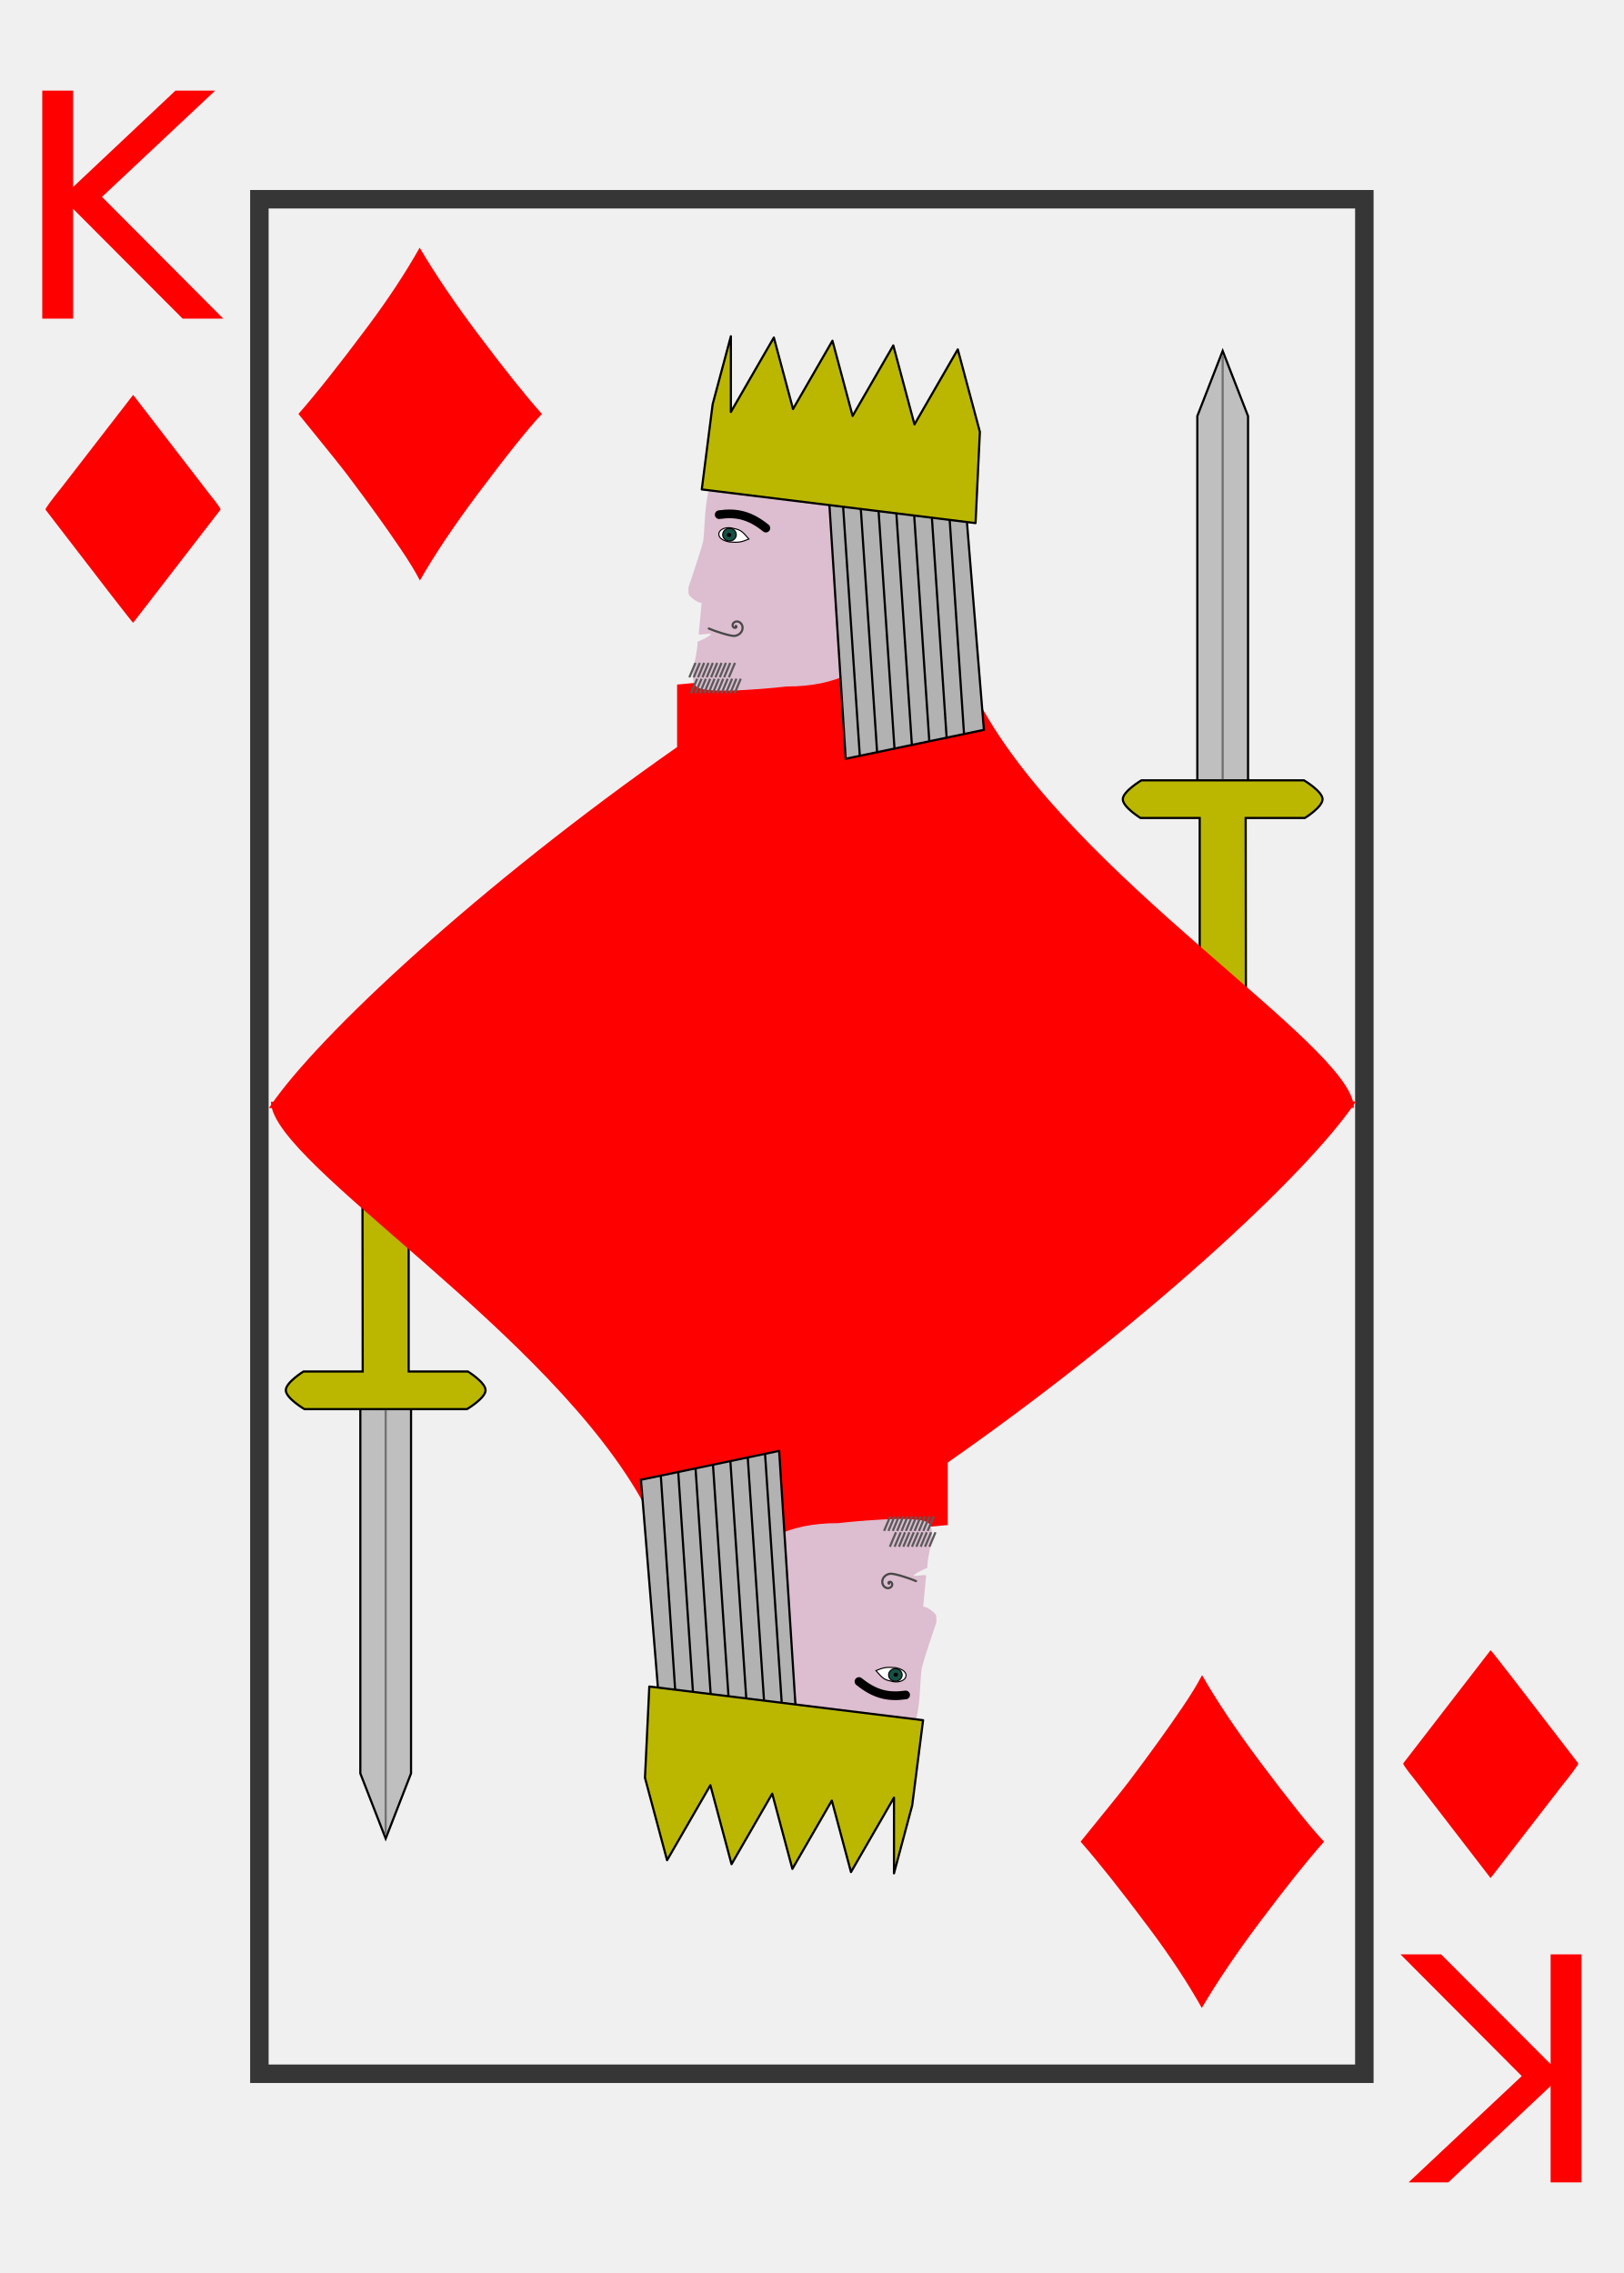
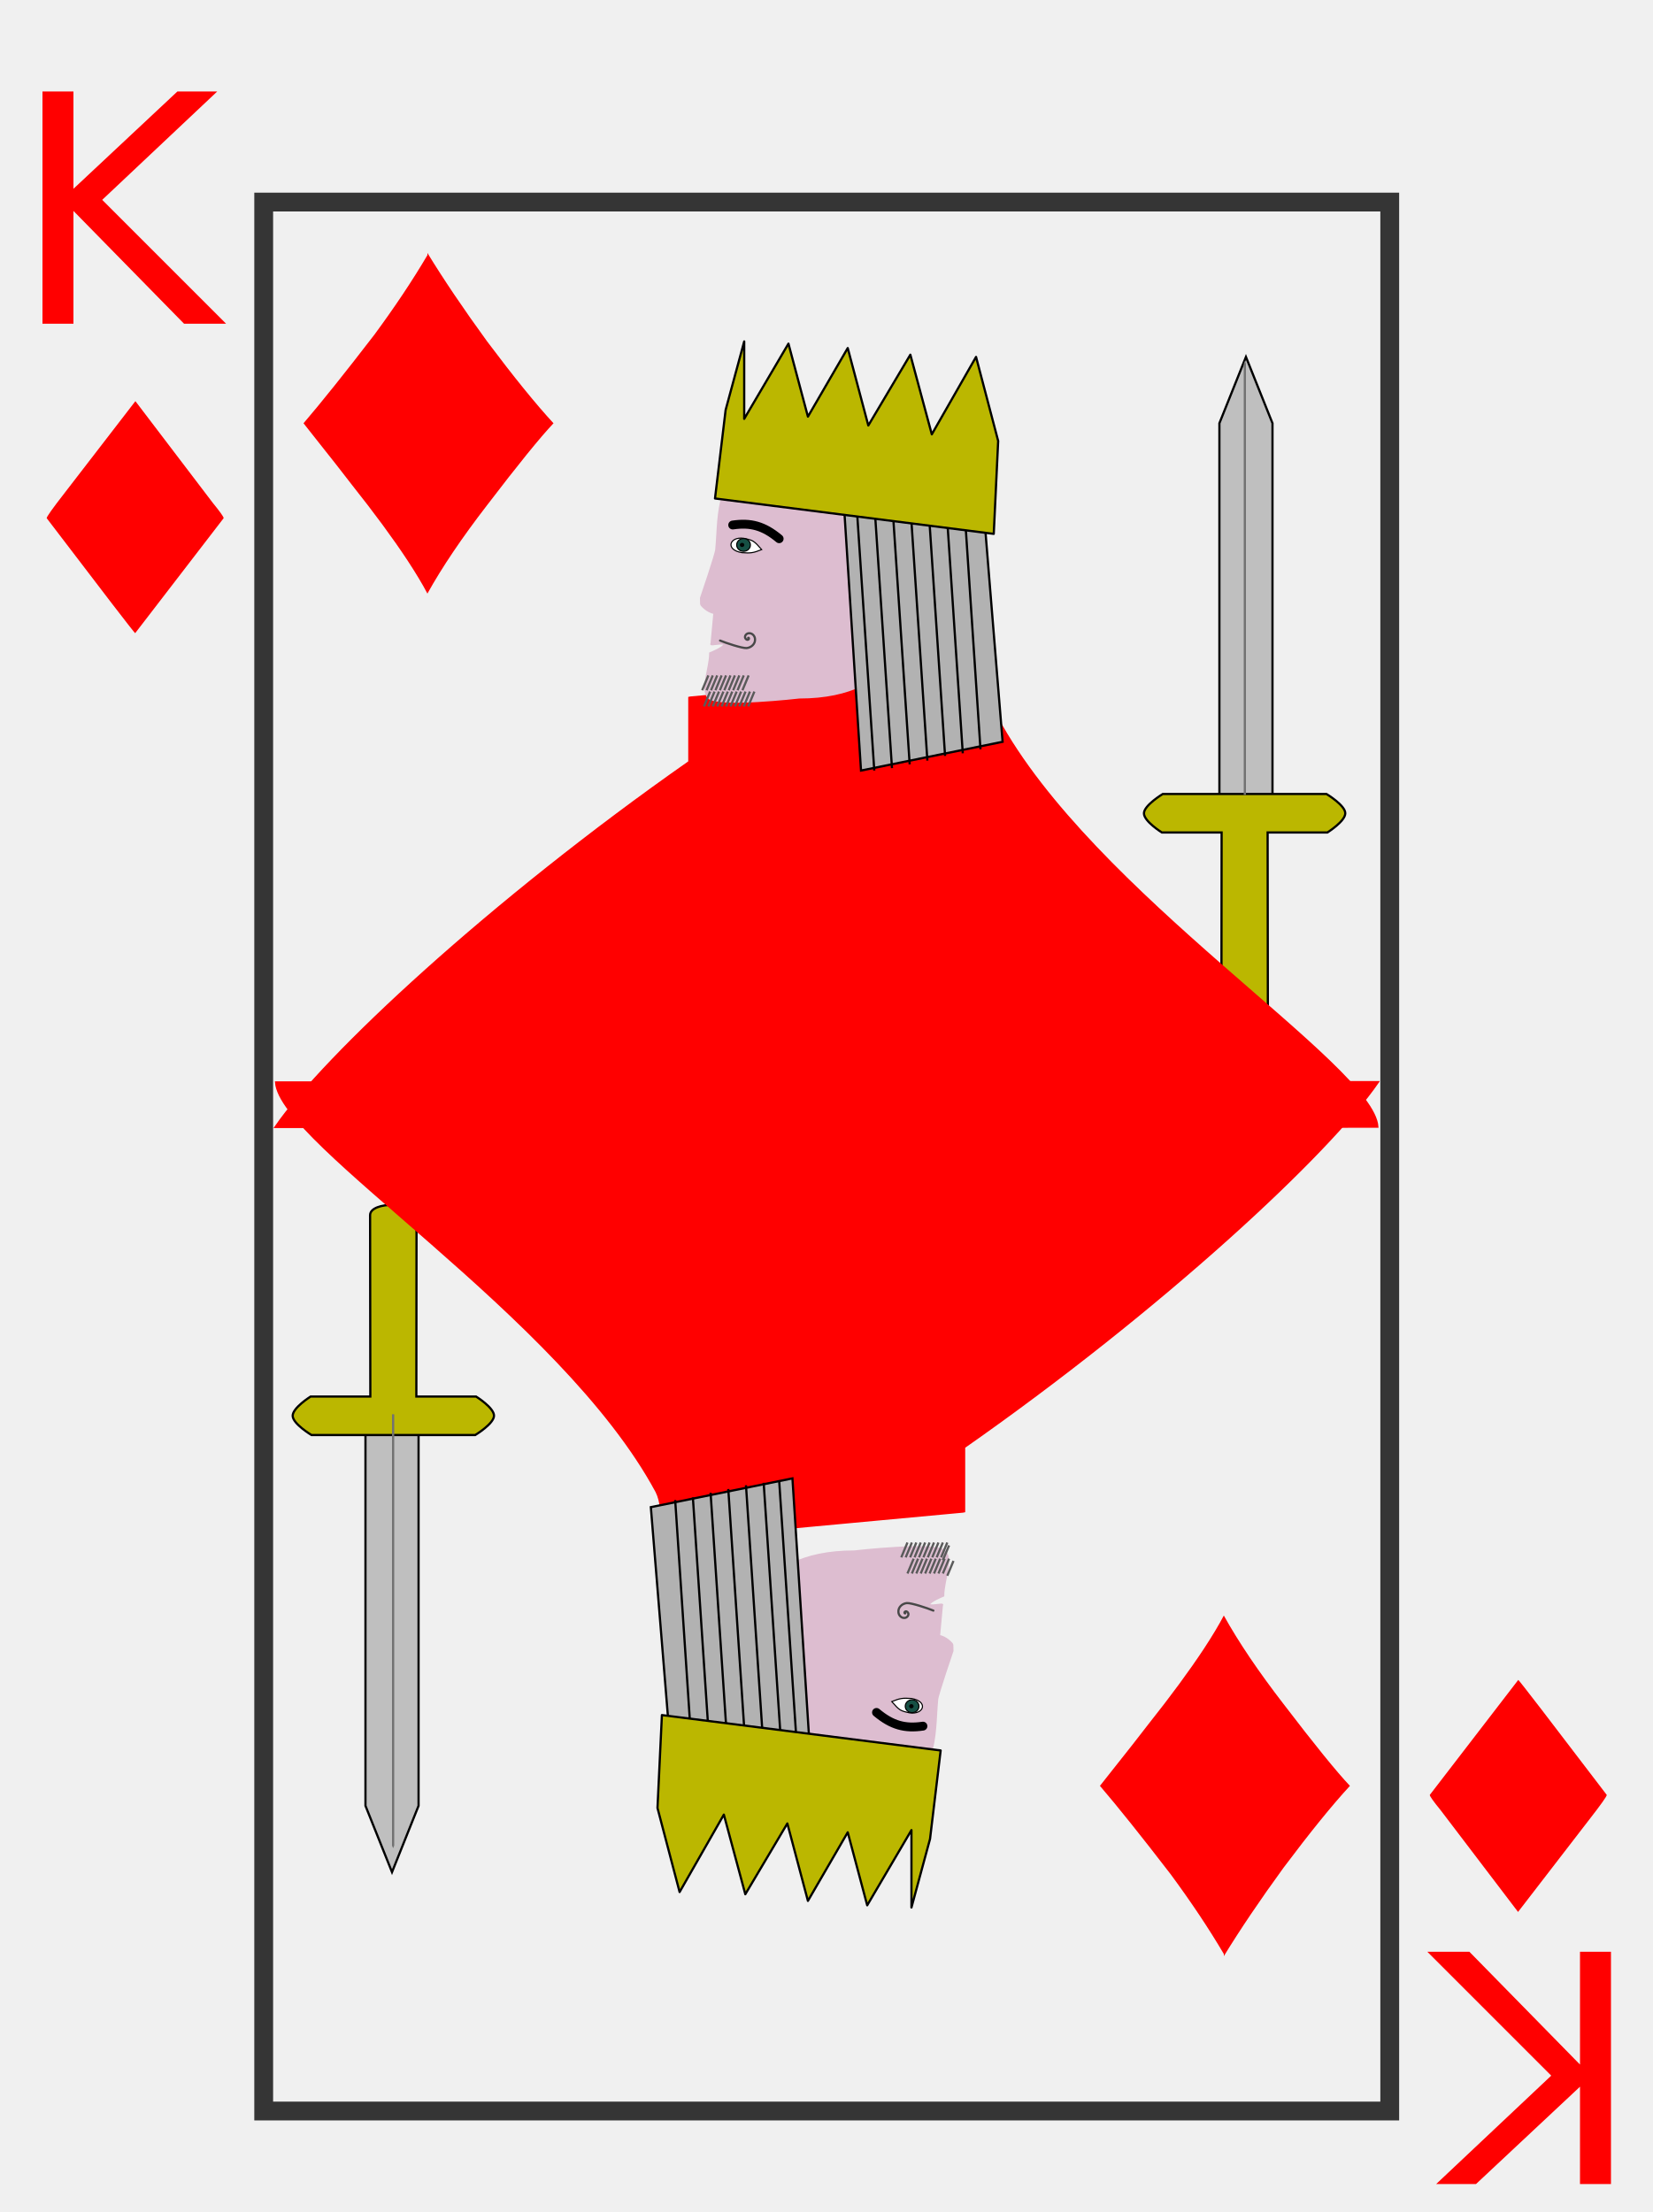
- <svg xmlns="http://www.w3.org/2000/svg" xmlns:xlink="http://www.w3.org/1999/xlink" width="747.347" height="1046.286" id="svg2" version="1.0">
-   <defs id="defs4">
-     </defs>
-   <g id="layer1" transform="translate(2.244899,-0.6479052)">
-     <path style="display:inline;overflow:visible;visibility:visible;opacity:1;fill:#bfbfbf;fill-opacity:1;fill-rule:nonzero;stroke:#000000;stroke-width:1;stroke-linecap:butt;stroke-linejoin:miter;stroke-miterlimit:4;stroke-dasharray:none;stroke-dashoffset:0;stroke-opacity:1;marker:none;marker-start:none;marker-mid:none;marker-end:none;enable-background:accumulate" d="M 548.837,369.008 V 192.181 l 11.672,-30 11.672,30 v 176.827" id="path3994" />
-     <path d="m 549.932,377.173 -27.254,-5e-5 c 0,0 -8.183,-5.052 -8.139,-8.659 0.044,-3.607 8.543,-8.659 8.543,-8.659 l 37.428,-4e-5 37.428,4e-5 c 0,0 8.5,5.052 8.543,8.659 0.044,3.607 -8.139,8.659 -8.139,8.659 l -27.254,5e-5 0.106,81.524 c 0,6.438 -21.261,6.082 -21.261,0 z" style="display:inline;overflow:visible;visibility:visible;fill:#bbb700;fill-opacity:1;fill-rule:nonzero;stroke:#000000;stroke-width:1;stroke-linecap:butt;stroke-linejoin:miter;stroke-miterlimit:4;stroke-dasharray:none;stroke-dashoffset:0;stroke-opacity:1;marker:none;marker-start:none;marker-mid:none;marker-end:none;enable-background:accumulate" id="path4168" />
-     <path id="path872" d="m 186.944,640.127 v 176.827 l -11.672,30 -11.672,-30 V 640.127" style="display:inline;overflow:visible;visibility:visible;opacity:1;fill:#bfbfbf;fill-opacity:1;fill-rule:nonzero;stroke:#000000;stroke-width:1;stroke-linecap:butt;stroke-linejoin:miter;stroke-miterlimit:4;stroke-dasharray:none;stroke-dashoffset:0;stroke-opacity:1;marker:none;marker-start:none;marker-mid:none;marker-end:none;enable-background:accumulate" />
-     <path id="path874" style="display:inline;overflow:visible;visibility:visible;fill:#bbb700;fill-opacity:1;fill-rule:nonzero;stroke:#000000;stroke-width:1;stroke-linecap:butt;stroke-linejoin:miter;stroke-miterlimit:4;stroke-dasharray:none;stroke-dashoffset:0;stroke-opacity:1;marker:none;marker-start:none;marker-mid:none;marker-end:none;enable-background:accumulate" d="m 185.849,631.962 27.254,5e-5 c 0,0 8.183,5.052 8.139,8.659 -0.044,3.607 -8.543,8.659 -8.543,8.659 l -37.428,4e-5 -37.428,-4e-5 c 0,0 -8.5,-5.052 -8.543,-8.659 -0.044,-3.607 8.139,-8.659 8.139,-8.659 l 27.254,-5e-5 -0.106,-81.524 c 0,-6.438 21.261,-6.082 21.261,0 z" />
-     <g id="g2775" transform="translate(-2.040797,-11.71427)">
-       <g id="g2797">
-         <g aria-label="K" style="font-style:normal;font-weight:normal;line-height:0%;font-family:Arial;text-align:center;text-anchor:middle;fill:#ff0000;fill-opacity:1;stroke:none;stroke-width:1px;stroke-linecap:butt;stroke-linejoin:miter;stroke-opacity:1" id="text2396">
-           <path d="M 19.245,54.067 H 33.448 V 98.435 L 80.557,54.067 h 18.281 l -52.102,48.938 55.828,56.039 H 83.862 L 33.448,108.489 v 50.555 H 19.245 Z" style="font-style:normal;font-variant:normal;font-weight:normal;font-stretch:normal;font-size:144px;line-height:1.25;font-family:'Arial Narrow';-inkscape-font-specification:'Arial Narrow';text-align:center;text-anchor:middle;fill:#ff0000" id="path1060" />
-         </g>
-         <g aria-label="♦" style="font-style:normal;font-weight:normal;line-height:0%;font-family:Arial;text-align:center;text-anchor:middle;fill:#ff0000;fill-opacity:1;stroke:none;stroke-width:1px;stroke-linecap:butt;stroke-linejoin:miter;stroke-opacity:1" id="text2702">
-           <path d="m 61.081,194.138 35.367,45.914 q 4.852,5.977 4.852,6.891 l -40.219,52.102 q -0.844,-0.562 -40.359,-52.102 0,-0.984 7.805,-10.688 z" style="font-style:normal;font-variant:normal;font-weight:normal;font-stretch:normal;font-size:144px;line-height:1.25;font-family:'Arial Narrow';-inkscape-font-specification:'Arial Narrow';text-align:center;text-anchor:middle;fill:#ff0000" id="path1063" />
-         </g>
-         <g aria-label="K" transform="scale(-1)" style="font-style:normal;font-weight:normal;line-height:0%;font-family:Arial;text-align:center;text-anchor:middle;fill:#ff0000;fill-opacity:1;stroke:none;stroke-width:1px;stroke-linecap:butt;stroke-linejoin:miter;stroke-opacity:1" id="text880">
-           <path d="m -727.694,-1016.942 h 14.203 v 44.367 l 47.109,-44.367 h 18.281 l -52.102,48.938 55.828,56.039 h -18.703 l -50.414,-50.555 v 50.555 h -14.203 z" style="font-style:normal;font-variant:normal;font-weight:normal;font-stretch:normal;font-size:144px;line-height:1.25;font-family:'Arial Narrow';-inkscape-font-specification:'Arial Narrow';text-align:center;text-anchor:middle;fill:#ff0000" id="path1057" />
-         </g>
-         <g aria-label="♦" transform="scale(-1)" style="font-style:normal;font-weight:normal;line-height:0%;font-family:Arial;text-align:center;text-anchor:middle;fill:#ff0000;fill-opacity:1;stroke:none;stroke-width:1px;stroke-linecap:butt;stroke-linejoin:miter;stroke-opacity:1" id="text884">
-           <path d="m -685.858,-876.872 35.367,45.914 q 4.852,5.977 4.852,6.891 l -40.219,52.102 q -0.844,-0.562 -40.359,-52.102 0,-0.984 7.805,-10.688 z" style="font-style:normal;font-variant:normal;font-weight:normal;font-stretch:normal;font-size:144px;line-height:1.25;font-family:'Arial Narrow';-inkscape-font-specification:'Arial Narrow';text-align:center;text-anchor:middle;fill:#ff0000" id="path1054" />
-         </g>
-       </g>
-       <path style="opacity:0.775;fill:none;fill-opacity:1;stroke:#000000;stroke-width:8.5;stroke-linecap:square;stroke-linejoin:miter;stroke-miterlimit:4;stroke-dasharray:none;stroke-opacity:1" d="M 119.184,104.076 H 627.755 V 966.934 H 119.184 Z" id="rect3077" />
-     </g>
-     <g aria-label="♦" style="font-style:normal;font-weight:normal;line-height:0%;font-family:Arial;text-align:center;text-anchor:middle;fill:#ff0000;fill-opacity:1;stroke:none;stroke-width:1px;stroke-linecap:butt;stroke-linejoin:miter;stroke-opacity:1" id="text2941">
-       <path d="m 190.9,114.656 q 10.864,18.433 26.733,39.551 18.311,24.414 29.541,36.987 -9.033,9.521 -29.541,36.865 -16.602,22.217 -26.611,39.795 -3.296,-6.348 -9.033,-14.771 -9.888,-14.648 -24.536,-34.058 -3.174,-4.272 -22.339,-27.832 12.329,-14.038 31.738,-40.039 14.404,-19.287 24.048,-36.499 z" style="font-size:250px;line-height:1.25" id="path1050" />
-     </g>
-     <use x="0" y="0" xlink:href="#text2941" id="use3017" transform="matrix(1,0,0,-1,360,1039.581)" width="747.347" height="1046.286" />
-     <path id="path3918" d="M 309.898,316.219 L 438.827,304.076 C 448.852,306.154 443.801,316.459 448.22,324.685 C 491.146,404.585 618.561,481.504 620.393,510.099 L 122.469,510.219 C 144.46,477.74 219.146,408.241 309.898,344.791 L 309.898,316.219 z" style="fill:#ff0000;fill-opacity:1;fill-rule:nonzero;stroke:#ff0000;stroke-width:1;stroke-linecap:butt;stroke-linejoin:miter;marker:none;marker-start:none;marker-mid:none;marker-end:none;stroke-miterlimit:4;stroke-dasharray:none;stroke-dashoffset:0;stroke-opacity:1;visibility:visible;display:inline;overflow:visible;enable-background:accumulate" />
-     <path style="display:inline;overflow:visible;visibility:visible;opacity:1;fill:#ddbdd0;fill-opacity:1;fill-rule:nonzero;stroke:#ddbdd0;stroke-width:1;stroke-linecap:butt;stroke-linejoin:miter;stroke-miterlimit:4;stroke-dasharray:none;stroke-dashoffset:0;stroke-opacity:1;marker:none;marker-start:none;marker-mid:none;marker-end:none;enable-background:accumulate" d="m 325.402,223.006 c -3.008,9.274 -2.569,18.312 -3.422,26.247 0,1.795 -6.861,21.85 -6.861,21.85 l 0.058,2.843 c -0.044,0.334 2.968,3.571 6.049,3.905 l -1.324,14.201 c -1.112,0.767 5.786,-0.963 5.786,0.3 0,1.421 -6.386,4.035 -6.386,4.035 0,6.756 -4.345,16.27 -0.788,19.827 4.169,4.169 41.296,-0.065 41.296,-0.065 47.993,0 48.571,-35 48.571,-35 0,-40.409 -2.582,-66.014 -2.582,-66.014 -2.482,-0.014 -18.085,-2.821 -34.972,-1.109 -18.548,1.88 -29.644,4.199 -45.424,8.982 z" id="path3867" />
-     <path style="display:inline;overflow:visible;visibility:visible;opacity:1;fill:#b2b2b2;fill-opacity:1;fill-rule:nonzero;stroke:#000000;stroke-width:1;stroke-linecap:butt;stroke-linejoin:miter;stroke-miterlimit:4;stroke-dasharray:none;stroke-dashoffset:0;stroke-opacity:1;marker:none;marker-start:none;marker-mid:none;marker-end:none;enable-background:accumulate" d="m 377.983,209.454 9.021,140.456 63.601,-13.302 -9.3,-113.985 z" id="path3871" />
-     <path style="display:inline;overflow:visible;visibility:visible;opacity:1;fill:none;fill-opacity:0.703;fill-rule:nonzero;stroke:#000000;stroke-width:4;stroke-linecap:round;stroke-linejoin:round;stroke-miterlimit:4;stroke-dasharray:none;stroke-dashoffset:0;stroke-opacity:1;marker:none;marker-start:none;marker-mid:none;marker-end:none;enable-background:accumulate" d="m 328.773,237.556 c 8.089,-1.161 14.275,0.349 21.486,6.18" id="path3875" />
-     <path style="display:inline;overflow:visible;visibility:visible;opacity:1;fill:none;fill-opacity:0.703;fill-rule:nonzero;stroke:#000000;stroke-width:1;stroke-linecap:butt;stroke-linejoin:miter;stroke-miterlimit:4;stroke-dasharray:none;stroke-dashoffset:0;stroke-opacity:1;marker:none;marker-start:none;marker-mid:none;marker-end:none;enable-background:accumulate" d="m 384.452,213.541 9.029,134.841" id="path3902" />
-     <use x="0" y="0" xlink:href="#path3902" id="use3904" width="747.347" height="1046.286" transform="translate(8.000005,-1.071428)" />
-     <use x="0" y="0" xlink:href="#use3904" id="use3906" width="747.347" height="1046.286" transform="translate(8.000005,-1.690146)" />
-     <use x="0" y="0" xlink:href="#use3906" id="use3908" transform="translate(8.000005,-1.687052)" width="747.347" height="1046.286" />
-     <use x="0" y="0" xlink:href="#use3908" id="use3910" width="747.347" height="1046.286" transform="translate(8.000005,-2.051373)" />
-     <use x="0" y="0" xlink:href="#use3910" id="use3912" transform="translate(8.000005,-1.248205)" width="747.347" height="1046.286" />
-     <use x="0" y="0" xlink:href="#use3912" id="use3914" width="747.347" height="1046.286" transform="translate(8.000005,-1.823223)" />
-     <path style="display:inline;overflow:visible;visibility:visible;opacity:1;fill:#ffffff;fill-opacity:1;fill-rule:nonzero;stroke:#000000;stroke-width:0.5;stroke-linecap:butt;stroke-linejoin:miter;stroke-miterlimit:4;stroke-dasharray:none;stroke-dashoffset:0;stroke-opacity:1;marker:none;marker-start:none;marker-mid:none;marker-end:none;enable-background:accumulate" d="m 334.325,243.643 c 4.212,0.888 4.64,1.051 8.125,5.126 -3.668,1.537 -5.011,1.661 -8.872,1.361 -7.821,-1.3 -5.568,-7.368 0.748,-6.487 z" id="path3877" />
-     <path style="opacity:1;fill:#165044;fill-opacity:1;stroke:#000000;stroke-width:0.5;stroke-linecap:round;stroke-linejoin:round;stroke-miterlimit:4;stroke-dasharray:none;stroke-opacity:1" d="m 336.624,246.766 a 3.119,2.908 0 0 1 -3.119,2.908 3.119,2.908 0 0 1 -3.119,-2.908 3.119,2.908 0 0 1 3.119,-2.908 3.119,2.908 0 0 1 3.119,2.908 z" id="path3885" />
-     <path style="opacity:1;fill:#000000;fill-opacity:1;stroke:#000000;stroke-width:0.5;stroke-linecap:round;stroke-linejoin:round;stroke-miterlimit:4;stroke-dasharray:none;stroke-opacity:1" d="m 334.073,246.893 a 0.758,0.694 0 0 1 -0.758,0.694 0.758,0.694 0 0 1 -0.758,-0.694 0.758,0.694 0 0 1 0.758,-0.694 0.758,0.694 0 0 1 0.758,0.694 z" id="path3887" />
-     <path id="path4045" d="m 317.853,305.782 -2.812,6.652" style="display:inline;overflow:visible;visibility:visible;opacity:1;fill:none;fill-opacity:0.703;fill-rule:nonzero;stroke:#5a5a5a;stroke-width:1;stroke-linecap:butt;stroke-linejoin:miter;stroke-miterlimit:4;stroke-dasharray:none;stroke-dashoffset:0;stroke-opacity:1;marker:none;marker-start:none;marker-mid:none;marker-end:none;enable-background:accumulate" />
-     <use height="1046.286" width="747.347" transform="translate(2)" id="use4061" xlink:href="#path4045" y="0" x="0" />
-     <use height="1046.286" width="747.347" transform="translate(2)" id="use4063" xlink:href="#use4061" y="0" x="0" />
-     <use height="1046.286" width="747.347" transform="translate(2)" id="use4065" xlink:href="#use4063" y="0" x="0" />
-     <use height="1046.286" width="747.347" transform="translate(2)" id="use4067" xlink:href="#use4065" y="0" x="0" />
-     <use height="1046.286" width="747.347" transform="translate(2)" id="use4069" xlink:href="#use4067" y="0" x="0" />
-     <use height="1046.286" width="747.347" transform="translate(2)" id="use4071" xlink:href="#use4069" y="0" x="0" />
-     <use height="1046.286" width="747.347" transform="translate(2)" id="use4073" xlink:href="#use4071" y="0" x="0" />
-     <use height="1046.286" width="747.347" transform="translate(2)" id="use4075" xlink:href="#use4073" y="0" x="0" />
-     <use height="1046.286" width="747.347" transform="translate(2.178571)" id="use4077" xlink:href="#use4075" y="0" x="0" />
-     <use height="1046.286" width="747.347" transform="translate(0.8035714,7.285714)" id="use4121" xlink:href="#path4045" y="0" x="0" />
-     <use height="1046.286" width="747.347" transform="translate(2)" id="use4123" xlink:href="#use4121" y="0" x="0" />
-     <use height="1046.286" width="747.347" transform="translate(2)" id="use4125" xlink:href="#use4123" y="0" x="0" />
-     <use height="1046.286" width="747.347" transform="translate(2)" id="use4127" xlink:href="#use4125" y="0" x="0" />
-     <use height="1046.286" width="747.347" transform="translate(2)" id="use4129" xlink:href="#use4127" y="0" x="0" />
-     <use height="1046.286" width="747.347" transform="translate(2)" id="use4131" xlink:href="#use4129" y="0" x="0" />
-     <use height="1046.286" width="747.347" transform="translate(2)" id="use4133" xlink:href="#use4131" y="0" x="0" />
-     <use height="1046.286" width="747.347" transform="translate(2.044643)" id="use4135" xlink:href="#use4133" y="0" x="0" />
-     <use height="1046.286" width="747.347" transform="translate(2)" id="use4139" xlink:href="#use4135" y="0" x="0" />
-     <use height="1046.286" width="747.347" transform="translate(2)" id="use4141" xlink:href="#use4139" y="0" x="0" />
-     <use height="1046.286" width="747.347" transform="translate(2)" id="use4143" xlink:href="#use4141" y="0" x="0" />
-     <path id="path4157" d="m 336.339,288.797 c 0.12,-0.095 0.278,0.034 0.327,0.144 0.138,0.314 -0.149,0.626 -0.435,0.708 -0.608,0.173 -1.149,-0.362 -1.259,-0.924 -0.198,-1.011 0.685,-1.863 1.631,-1.993 1.533,-0.212 2.78,1.126 2.922,2.574 0.214,2.179 -1.695,3.915 -3.768,4.057 -2.015,0.138 -9.425,-2.337 -11.752,-3.393" style="fill:none;fill-rule:evenodd;stroke:#484848;stroke-width:1px;stroke-linecap:round;stroke-linejoin:miter;stroke-opacity:1" />
-     <path id="path4368" d="m 320.755,225.934 126,15.5 2,-42 -10.17,-37.954 -19.935,34.528 -9.739,-36.347 -18.731,32.442 -9.274,-34.611 -18.153,31.442 -8.819,-32.913 -19.788,34.274 v -34.86 l -8.379,31.271 z" style="display:inline;overflow:visible;visibility:visible;opacity:1;fill:#bbb700;fill-opacity:1;fill-rule:nonzero;stroke:#000000;stroke-width:1;stroke-linecap:butt;stroke-linejoin:round;stroke-miterlimit:4;stroke-dasharray:none;stroke-dashoffset:0;stroke-opacity:1;marker:none;marker-start:none;marker-mid:none;marker-end:none;enable-background:accumulate" />
-     <use x="0" y="0" xlink:href="#path3918" id="use3954" transform="matrix(-1,0,0,-1,743.3673,1018.407)" width="747.347" height="1046.286" />
-     <path id="path888" d="m 417.966,795.4 c 3.008,-9.274 2.569,-18.312 3.422,-26.247 0,-1.795 6.861,-21.85 6.861,-21.85 l -0.058,-2.843 c 0.044,-0.334 -2.968,-3.571 -6.049,-3.905 l 1.324,-14.201 c 1.112,-0.767 -5.786,0.963 -5.786,-0.3 0,-1.421 6.386,-4.035 6.386,-4.035 0,-6.756 4.345,-16.27 0.788,-19.827 -4.169,-4.169 -41.296,0.065 -41.296,0.065 -47.993,0 -48.571,35 -48.571,35 0,40.409 2.582,66.014 2.582,66.014 2.482,0.014 18.085,2.821 34.972,1.109 18.548,-1.88 29.644,-4.199 45.424,-8.982 z" style="display:inline;overflow:visible;visibility:visible;opacity:1;fill:#ddbdd0;fill-opacity:1;fill-rule:nonzero;stroke:#ddbdd0;stroke-width:1;stroke-linecap:butt;stroke-linejoin:miter;stroke-miterlimit:4;stroke-dasharray:none;stroke-dashoffset:0;stroke-opacity:1;marker:none;marker-start:none;marker-mid:none;marker-end:none;enable-background:accumulate" />
-     <path id="path890" d="m 365.385,808.953 -9.021,-140.456 -63.601,13.302 9.3,113.985 z" style="display:inline;overflow:visible;visibility:visible;opacity:1;fill:#b2b2b2;fill-opacity:1;fill-rule:nonzero;stroke:#000000;stroke-width:1;stroke-linecap:butt;stroke-linejoin:miter;stroke-miterlimit:4;stroke-dasharray:none;stroke-dashoffset:0;stroke-opacity:1;marker:none;marker-start:none;marker-mid:none;marker-end:none;enable-background:accumulate" />
-     <path id="path892" d="m 414.594,780.851 c -8.089,1.161 -14.275,-0.349 -21.486,-6.18" style="display:inline;overflow:visible;visibility:visible;opacity:1;fill:none;fill-opacity:0.703;fill-rule:nonzero;stroke:#000000;stroke-width:4;stroke-linecap:round;stroke-linejoin:round;stroke-miterlimit:4;stroke-dasharray:none;stroke-dashoffset:0;stroke-opacity:1;marker:none;marker-start:none;marker-mid:none;marker-end:none;enable-background:accumulate" />
-     <path id="path894" d="M 358.916,804.866 349.887,670.025" style="display:inline;overflow:visible;visibility:visible;opacity:1;fill:none;fill-opacity:0.703;fill-rule:nonzero;stroke:#000000;stroke-width:1;stroke-linecap:butt;stroke-linejoin:miter;stroke-miterlimit:4;stroke-dasharray:none;stroke-dashoffset:0;stroke-opacity:1;marker:none;marker-start:none;marker-mid:none;marker-end:none;enable-background:accumulate" />
-     <use transform="rotate(180,367.6837,509.739)" height="1046.286" width="747.347" id="use896" xlink:href="#path3902" y="0" x="0" />
-     <use transform="rotate(180,367.6837,510.0484)" height="1046.286" width="747.347" id="use898" xlink:href="#use3904" y="0" x="0" />
-     <use height="1046.286" width="747.347" transform="rotate(180,367.6837,510.0468)" id="use900" xlink:href="#use3906" y="0" x="0" />
-     <use transform="rotate(180,367.6837,510.229)" height="1046.286" width="747.347" id="use902" xlink:href="#use3908" y="0" x="0" />
-     <use height="1046.286" width="747.347" transform="rotate(180,367.6837,509.8274)" id="use904" xlink:href="#use3910" y="0" x="0" />
-     <use transform="rotate(180,367.6837,510.1149)" height="1046.286" width="747.347" id="use906" xlink:href="#use3912" y="0" x="0" />
-     <path id="path908" d="m 409.042,774.764 c -4.212,-0.888 -4.64,-1.051 -8.125,-5.126 3.668,-1.537 5.011,-1.661 8.872,-1.361 7.821,1.3 5.568,7.368 -0.748,6.487 z" style="display:inline;overflow:visible;visibility:visible;opacity:1;fill:#ffffff;fill-opacity:1;fill-rule:nonzero;stroke:#000000;stroke-width:0.5;stroke-linecap:butt;stroke-linejoin:miter;stroke-miterlimit:4;stroke-dasharray:none;stroke-dashoffset:0;stroke-opacity:1;marker:none;marker-start:none;marker-mid:none;marker-end:none;enable-background:accumulate" />
-     <path transform="scale(-1)" style="opacity:1;fill:#165044;fill-opacity:1;stroke:#000000;stroke-width:0.5;stroke-linecap:round;stroke-linejoin:round;stroke-miterlimit:4;stroke-dasharray:none;stroke-opacity:1" d="m -406.743,-771.64 a 3.119,2.908 0 0 1 -3.119,2.908 3.119,2.908 0 0 1 -3.119,-2.908 3.119,2.908 0 0 1 3.119,-2.908 3.119,2.908 0 0 1 3.119,2.908 z" id="path910" />
-     <path transform="scale(-1)" style="opacity:1;fill:#000000;fill-opacity:1;stroke:#000000;stroke-width:0.5;stroke-linecap:round;stroke-linejoin:round;stroke-miterlimit:4;stroke-dasharray:none;stroke-opacity:1" d="m -409.295,-771.514 a 0.758,0.694 0 0 1 -0.758,0.694 0.758,0.694 0 0 1 -0.758,-0.694 0.758,0.694 0 0 1 0.758,-0.694 0.758,0.694 0 0 1 0.758,0.694 z" id="path912" />
-     <path style="display:inline;overflow:visible;visibility:visible;opacity:1;fill:none;fill-opacity:0.703;fill-rule:nonzero;stroke:#5a5a5a;stroke-width:1;stroke-linecap:butt;stroke-linejoin:miter;stroke-miterlimit:4;stroke-dasharray:none;stroke-dashoffset:0;stroke-opacity:1;marker:none;marker-start:none;marker-mid:none;marker-end:none;enable-background:accumulate" d="m 425.514,712.625 2.812,-6.652" id="path914" />
-     <use x="0" y="0" xlink:href="#path4045" id="use916" transform="rotate(180,370.6837,509.2033)" width="747.347" height="1046.286" />
-     <use x="0" y="0" xlink:href="#use4061" id="use918" transform="rotate(180,370.6837,509.2033)" width="747.347" height="1046.286" />
-     <use x="0" y="0" xlink:href="#use4063" id="use920" transform="rotate(180,370.6837,509.2033)" width="747.347" height="1046.286" />
-     <use x="0" y="0" xlink:href="#use4065" id="use922" transform="rotate(180,370.6837,509.2033)" width="747.347" height="1046.286" />
-     <use x="0" y="0" xlink:href="#use4067" id="use924" transform="rotate(180,370.6837,509.2033)" width="747.347" height="1046.286" />
-     <use x="0" y="0" xlink:href="#use4069" id="use926" transform="rotate(180,370.6837,509.2033)" width="747.347" height="1046.286" />
-     <use x="0" y="0" xlink:href="#use4071" id="use928" transform="rotate(180,370.6837,509.2033)" width="747.347" height="1046.286" />
-     <use x="0" y="0" xlink:href="#use4073" id="use930" transform="rotate(180,370.6837,509.2033)" width="747.347" height="1046.286" />
-     <use x="0" y="0" xlink:href="#use4075" id="use932" transform="rotate(180,370.5944,509.2033)" width="747.347" height="1046.286" />
-     <use x="0" y="0" xlink:href="#path4045" id="use934" transform="rotate(180,371.2819,505.5604)" width="747.347" height="1046.286" />
-     <use x="0" y="0" xlink:href="#use4121" id="use936" transform="rotate(180,370.6837,509.2033)" width="747.347" height="1046.286" />
-     <use x="0" y="0" xlink:href="#use4123" id="use938" transform="rotate(180,370.6837,509.2033)" width="747.347" height="1046.286" />
-     <use x="0" y="0" xlink:href="#use4125" id="use940" transform="rotate(180,370.6837,509.2033)" width="747.347" height="1046.286" />
-     <use x="0" y="0" xlink:href="#use4127" id="use942" transform="rotate(180,370.6837,509.2033)" width="747.347" height="1046.286" />
-     <use x="0" y="0" xlink:href="#use4129" id="use944" transform="rotate(180,370.6837,509.2033)" width="747.347" height="1046.286" />
-     <use x="0" y="0" xlink:href="#use4131" id="use946" transform="rotate(180,370.6837,509.2033)" width="747.347" height="1046.286" />
-     <use x="0" y="0" xlink:href="#use4133" id="use948" transform="rotate(180,370.6614,509.2033)" width="747.347" height="1046.286" />
-     <use x="0" y="0" xlink:href="#use4135" id="use950" transform="rotate(180,370.6837,509.2033)" width="747.347" height="1046.286" />
-     <use x="0" y="0" xlink:href="#use4139" id="use952" transform="rotate(180,370.6837,509.2033)" width="747.347" height="1046.286" />
-     <use x="0" y="0" xlink:href="#use4141" id="use954" transform="rotate(180,370.6837,509.2033)" width="747.347" height="1046.286" />
-     <path style="fill:none;fill-rule:evenodd;stroke:#484848;stroke-width:1px;stroke-linecap:round;stroke-linejoin:miter;stroke-opacity:1" d="m 407.028,729.609 c -0.12,0.095 -0.278,-0.034 -0.327,-0.144 -0.138,-0.314 0.149,-0.626 0.435,-0.708 0.608,-0.173 1.149,0.362 1.259,0.924 0.198,1.011 -0.685,1.863 -1.631,1.993 -1.533,0.212 -2.78,-1.126 -2.922,-2.574 -0.214,-2.179 1.695,-3.915 3.768,-4.057 2.015,-0.138 9.425,2.337 11.752,3.393" id="path956" />
-     <path style="display:inline;overflow:visible;visibility:visible;opacity:1;fill:#bbb700;fill-opacity:1;fill-rule:nonzero;stroke:#000000;stroke-width:1;stroke-linecap:butt;stroke-linejoin:round;stroke-miterlimit:4;stroke-dasharray:none;stroke-dashoffset:0;stroke-opacity:1;marker:none;marker-start:none;marker-mid:none;marker-end:none;enable-background:accumulate" d="m 422.612,792.473 -126,-15.5 -2,42 10.17,37.954 19.935,-34.528 9.739,36.347 18.731,-32.442 9.274,34.611 18.153,-31.442 8.819,32.913 19.788,-34.274 v 34.86 l 8.379,-31.271 z" id="path958" />
-     <path style="opacity:1;fill:#727272;fill-opacity:1;fill-rule:nonzero;stroke:none;stroke-width:1;stroke-linecap:butt;stroke-linejoin:miter;marker:none;stroke-miterlimit:4;stroke-dasharray:none;stroke-dashoffset:0;stroke-opacity:1;visibility:visible;display:inline;overflow:visible;enable-background:accumulate" d="M 560.005,164.8 L 560.005,359.367 L 561.005,359.367 L 561.005,164.8 L 560.505,163.558 L 560.005,164.8 z" id="path4179" />
-     <use x="0" y="0" xlink:href="#path4179" id="use4188" transform="matrix(-1,0,0,-1,735.7768,1009.146)" width="747.347" height="1046.286" />
+ <svg xmlns="http://www.w3.org/2000/svg" xmlns:xlink="http://www.w3.org/1999/xlink" version="1.0" viewBox="0 0 747 1000">
+   <g transform="translate(2.2 -.65)">
+     <path d="M549 369V192l12-30 12 30v177" fill="#bfbfbf" stroke="#000" />
+     <path d="M550 377h-27s-8.2-5.1-8.1-8.7c.044-3.6 8.5-8.7 8.5-8.7h74s8.5 5.1 8.5 8.7c.044 3.6-8.1 8.7-8.1 8.7h-27l.11 82c0 6.4-21 6.1-21 0z" fill="#bbb700" stroke="#000" />
+     <path d="M187 640v177l-12 30-12-30V640" fill="#bfbfbf" stroke="#000" />
+     <path d="M186 632h27s8.2 5.1 8.1 8.7c-.044 3.6-8.5 8.7-8.5 8.7h-74s-8.5-5.1-8.5-8.7c-.044-3.6 8.1-8.7 8.1-8.7h27l-.11-82c0-6.4 21-6.1 21 0z" fill="#bbb700" stroke="#000" />
+     <path d="M17 42h14v44l47-44h18L44 91l56 56H81L31 96v51H17z" aria-label="K" fill="red" />
+     <path d="M59 182l35 46q4.9 6 4.9 6.9l-40 52q-.84-.56-40-52 0-.98 7.8-11z" aria-label="♦" fill="red" />
+     <path d="M726 988h-14v-44l-47 44h-18l52-49-56-56h19l50 51v-51h14z" aria-label="K" fill="red" />
+     <path d="M684 865l-35-46q-4.9-6-4.9-6.9l40-52q.84.56 40 52 0 .98-7.8 11z" aria-label="♦" fill="red" />
+     <path d="M117 92h509v863H117z" fill="none" opacity=".78" stroke-linecap="square" stroke-width="8.5" stroke="#000" />
+     <path d="M191 115q11 18 27 40 18 24 30 37-9 9.5-30 37-17 22-27 40-3.3-6.3-9-15-9.9-15-25-34-3.2-4.3-22-28 12-14 32-40 14-19 24-36z" id="a" aria-label="♦" fill="red" stroke-width="1" />
+     <use transform="matrix(1 0 0 -1 360 1000)" width="747.347" height="1046.286" xlink:href="#a" />
+     <path id="A" d="M310 316l129-12c10 2.1 5 12 9.4 21 43 80 170 157 172 185l-498 .12c22-32 97-102 187-165v-29z" fill="red" stroke="red" />
+     <path d="M325 223c-3 9.3-2.6 18-3.4 26 0 1.8-6.9 22-6.9 22l.058 2.8c-.044.33 3 3.6 6 3.9l-1.3 14c-1.1.77 5.8-.96 5.8.3 0 1.4-6.4 4-6.4 4 0 6.8-4.3 16-.79 20 4.2 4.2 41-.065 41-.065 48 0 49-35 49-35 0-40-2.6-66-2.6-66-2.5-.014-18-2.8-35-1.1-19 1.9-30 4.2-45 9z" fill="#ddbdd0" stroke="#ddbdd0" />
+     <path d="M378 209l9 140 64-13-9.3-114z" fill="#b2b2b2" stroke="#000" />
+     <path d="M329 238c8.1-1.2 14 .35 21 6.2" fill="none" stroke-linecap="round" stroke-linejoin="round" stroke-width="4" stroke="#000" />
+     <path id="b" d="M384 214l9 135" fill="none" stroke="#000" />
+     <use id="c" transform="translate(8 -1.1)" width="747.347" height="1046.286" xlink:href="#b" />
+     <use id="d" transform="translate(8 -1.7)" width="747.347" height="1046.286" xlink:href="#c" />
+     <use id="e" transform="translate(8 -1.7)" width="747.347" height="1046.286" xlink:href="#d" />
+     <use id="f" transform="translate(8 -2.1)" width="747.347" height="1046.286" xlink:href="#e" />
+     <use id="g" transform="translate(8 -1.2)" width="747.347" height="1046.286" xlink:href="#f" />
+     <use transform="translate(8 -1.8)" width="747.347" height="1046.286" xlink:href="#g" />
+     <path d="M334 244c4.2.89 4.6 1.1 8.1 5.1-3.7 1.5-5 1.7-8.9 1.4-7.8-1.3-5.6-7.4.75-6.5z" fill="#fff" stroke-width=".5" stroke="#000" />
+     <path d="M337 247a3.1 2.9 0 01-3.1 2.9 3.1 2.9 0 01-3.1-2.9 3.1 2.9 0 013.1-2.9 3.1 2.9 0 013.1 2.9z" fill="#165044" stroke-linecap="round" stroke-linejoin="round" stroke-width=".5" stroke="#000" />
+     <path d="M334 247a.76.69 0 01-.76.69.76.69 0 01-.76-.69.76.69 0 01.76-.69.76.69 0 01.76.69z" stroke-linecap="round" stroke-linejoin="round" stroke-width=".5" stroke="#000" />
+     <path id="h" d="M318 306l-2.8 6.7" fill="none" stroke="#5a5a5a" />
+     <use id="i" transform="translate(2)" width="747.347" height="1046.286" xlink:href="#h" />
+     <use id="j" transform="translate(2)" width="747.347" height="1046.286" xlink:href="#i" />
+     <use id="k" transform="translate(2)" width="747.347" height="1046.286" xlink:href="#j" />
+     <use id="l" transform="translate(2)" width="747.347" height="1046.286" xlink:href="#k" />
+     <use id="m" transform="translate(2)" width="747.347" height="1046.286" xlink:href="#l" />
+     <use id="n" transform="translate(2)" width="747.347" height="1046.286" xlink:href="#m" />
+     <use id="o" transform="translate(2)" width="747.347" height="1046.286" xlink:href="#n" />
+     <use id="p" transform="translate(2)" width="747.347" height="1046.286" xlink:href="#o" />
+     <use transform="translate(2.2)" width="747.347" height="1046.286" xlink:href="#p" />
+     <use id="q" transform="translate(.8 7.3)" width="747.347" height="1046.286" xlink:href="#h" />
+     <use id="r" transform="translate(2)" width="747.347" height="1046.286" xlink:href="#q" />
+     <use id="s" transform="translate(2)" width="747.347" height="1046.286" xlink:href="#r" />
+     <use id="t" transform="translate(2)" width="747.347" height="1046.286" xlink:href="#s" />
+     <use id="u" transform="translate(2)" width="747.347" height="1046.286" xlink:href="#t" />
+     <use id="v" transform="translate(2)" width="747.347" height="1046.286" xlink:href="#u" />
+     <use id="w" transform="translate(2)" width="747.347" height="1046.286" xlink:href="#v" />
+     <use id="x" transform="translate(2)" width="747.347" height="1046.286" xlink:href="#w" />
+     <use id="y" transform="translate(2)" width="747.347" height="1046.286" xlink:href="#x" />
+     <use id="z" transform="translate(2)" width="747.347" height="1046.286" xlink:href="#y" />
+     <use transform="translate(2)" width="747.347" height="1046.286" xlink:href="#z" />
+     <path d="M336 289c.12-.095.28.034.33.14.14.31-.15.63-.44.71-.61.17-1.1-.36-1.3-.92-.2-1 .68-1.9 1.6-2 1.5-.21 2.8 1.1 2.9 2.6.21 2.2-1.7 3.9-3.8 4.1-2 .14-9.4-2.3-12-3.4" fill="none" stroke-linecap="round" stroke="#484848" />
+     <path d="M321 226l126 16 2-42-10-38-20 35-9.7-36-19 32-9.3-35-18 31-8.8-33-20 34v-35l-8.4 31z" fill="#bbb700" stroke-linejoin="round" stroke="#000" />
+     <use transform="rotate(180 371.5 500)" width="747.347" height="1046.286" xlink:href="#A" />
+     <path d="M418 795c3-9.3 2.6-18 3.4-26 0-1.8 6.9-22 6.9-22l-.058-2.8c.044-.33-3-3.6-6-3.9l1.3-14c1.1-.77-5.8.96-5.8-.3 0-1.4 6.4-4 6.4-4 0-6.8 4.3-16 .79-20-4.2-4.2-41 .065-41 .065-48 0-49 35-49 35 0 40 2.6 66 2.6 66 2.5.014 18 2.8 35 1.1 19-1.9 30-4.2 45-9z" fill="#ddbdd0" stroke="#ddbdd0" />
+     <path d="M365 809l-9-140-64 13 9.3 114z" fill="#b2b2b2" stroke="#000" />
+     <path d="M415 781c-8.1 1.2-14-.35-21-6.2" fill="none" stroke-linecap="round" stroke-linejoin="round" stroke-width="4" stroke="#000" />
+     <path d="M359 805l-9-135" fill="none" stroke="#000" />
+     <use transform="rotate(180 368 510)" width="747.347" height="1046.286" xlink:href="#b" />
+     <use transform="rotate(180 368 510)" width="747.347" height="1046.286" xlink:href="#c" />
+     <use transform="rotate(180 368 510)" width="747.347" height="1046.286" xlink:href="#d" />
+     <use transform="rotate(180 368 510)" width="747.347" height="1046.286" xlink:href="#e" />
+     <use transform="rotate(180 368 510)" width="747.347" height="1046.286" xlink:href="#f" />
+     <use transform="rotate(180 368 510)" width="747.347" height="1046.286" xlink:href="#g" />
+     <path d="M409 775c-4.2-.89-4.6-1.1-8.1-5.1 3.7-1.5 5-1.7 8.9-1.4 7.8 1.3 5.6 7.4-.75 6.5z" fill="#fff" stroke-width=".5" stroke="#000" />
+     <path d="M407 772a2.9 3.1 90 013.1-2.9 2.9 3.1 90 013.1 2.9 2.9 3.1 90 01-3.1 2.9 2.9 3.1 90 01-3.1-2.9z" fill="#165044" stroke-linecap="round" stroke-linejoin="round" stroke-width=".5" stroke="#000" />
+     <path d="M409 772a.69.76 90 01.76-.69.69.76 90 01.76.69.69.76 90 01-.76.69.69.76 90 01-.76-.69z" stroke-linecap="round" stroke-linejoin="round" stroke-width=".5" stroke="#000" />
+     <path d="M426 713l2.8-6.7" fill="none" stroke="#5a5a5a" />
+     <use transform="rotate(180 371 509)" width="747.347" height="1046.286" xlink:href="#h" />
+     <use transform="rotate(180 371 509)" width="747.347" height="1046.286" xlink:href="#i" />
+     <use transform="rotate(180 371 509)" width="747.347" height="1046.286" xlink:href="#j" />
+     <use transform="rotate(180 371 509)" width="747.347" height="1046.286" xlink:href="#k" />
+     <use transform="rotate(180 371 509)" width="747.347" height="1046.286" xlink:href="#l" />
+     <use transform="rotate(180 371 509)" width="747.347" height="1046.286" xlink:href="#m" />
+     <use transform="rotate(180 371 509)" width="747.347" height="1046.286" xlink:href="#n" />
+     <use transform="rotate(180 371 509)" width="747.347" height="1046.286" xlink:href="#o" />
+     <use transform="rotate(180 371 509)" width="747.347" height="1046.286" xlink:href="#p" />
+     <use transform="rotate(180 371 506)" width="747.347" height="1046.286" xlink:href="#h" />
+     <use transform="rotate(180 371 509)" width="747.347" height="1046.286" xlink:href="#q" />
+     <use transform="rotate(180 371 509)" width="747.347" height="1046.286" xlink:href="#r" />
+     <use transform="rotate(180 371 509)" width="747.347" height="1046.286" xlink:href="#s" />
+     <use transform="rotate(180 371 509)" width="747.347" height="1046.286" xlink:href="#t" />
+     <use transform="rotate(180 371 509)" width="747.347" height="1046.286" xlink:href="#u" />
+     <use transform="rotate(180 371 509)" width="747.347" height="1046.286" xlink:href="#v" />
+     <use transform="rotate(180 371 509)" width="747.347" height="1046.286" xlink:href="#w" />
+     <use transform="rotate(180 371 509)" width="747.347" height="1046.286" xlink:href="#x" />
+     <use transform="rotate(180 371 509)" width="747.347" height="1046.286" xlink:href="#y" />
+     <use transform="rotate(180 371 509)" width="747.347" height="1046.286" xlink:href="#z" />
+     <path d="M407 730c-.12.095-.28-.034-.33-.14-.14-.31.15-.63.44-.71.61-.17 1.1.36 1.3.92.2 1-.68 1.9-1.6 2-1.5.21-2.8-1.1-2.9-2.6-.21-2.2 1.7-3.9 3.8-4.1 2-.14 9.4 2.3 12 3.4" fill="none" stroke-linecap="round" stroke="#484848" />
+     <path d="M423 792l-126-16-2 42 10 38 20-35 9.7 36 19-32 9.3 35 18-31 8.8 33 20-34v35l8.4-31z" fill="#bbb700" stroke-linejoin="round" stroke="#000" />
+     <path id="B" d="M560 165v195h1V165l-.5-1.2-.5 1.2z" fill="#727272" />
+     <use transform="rotate(180 368 500)" width="747.347" height="1046.286" xlink:href="#B" />
  </g>
</svg>
